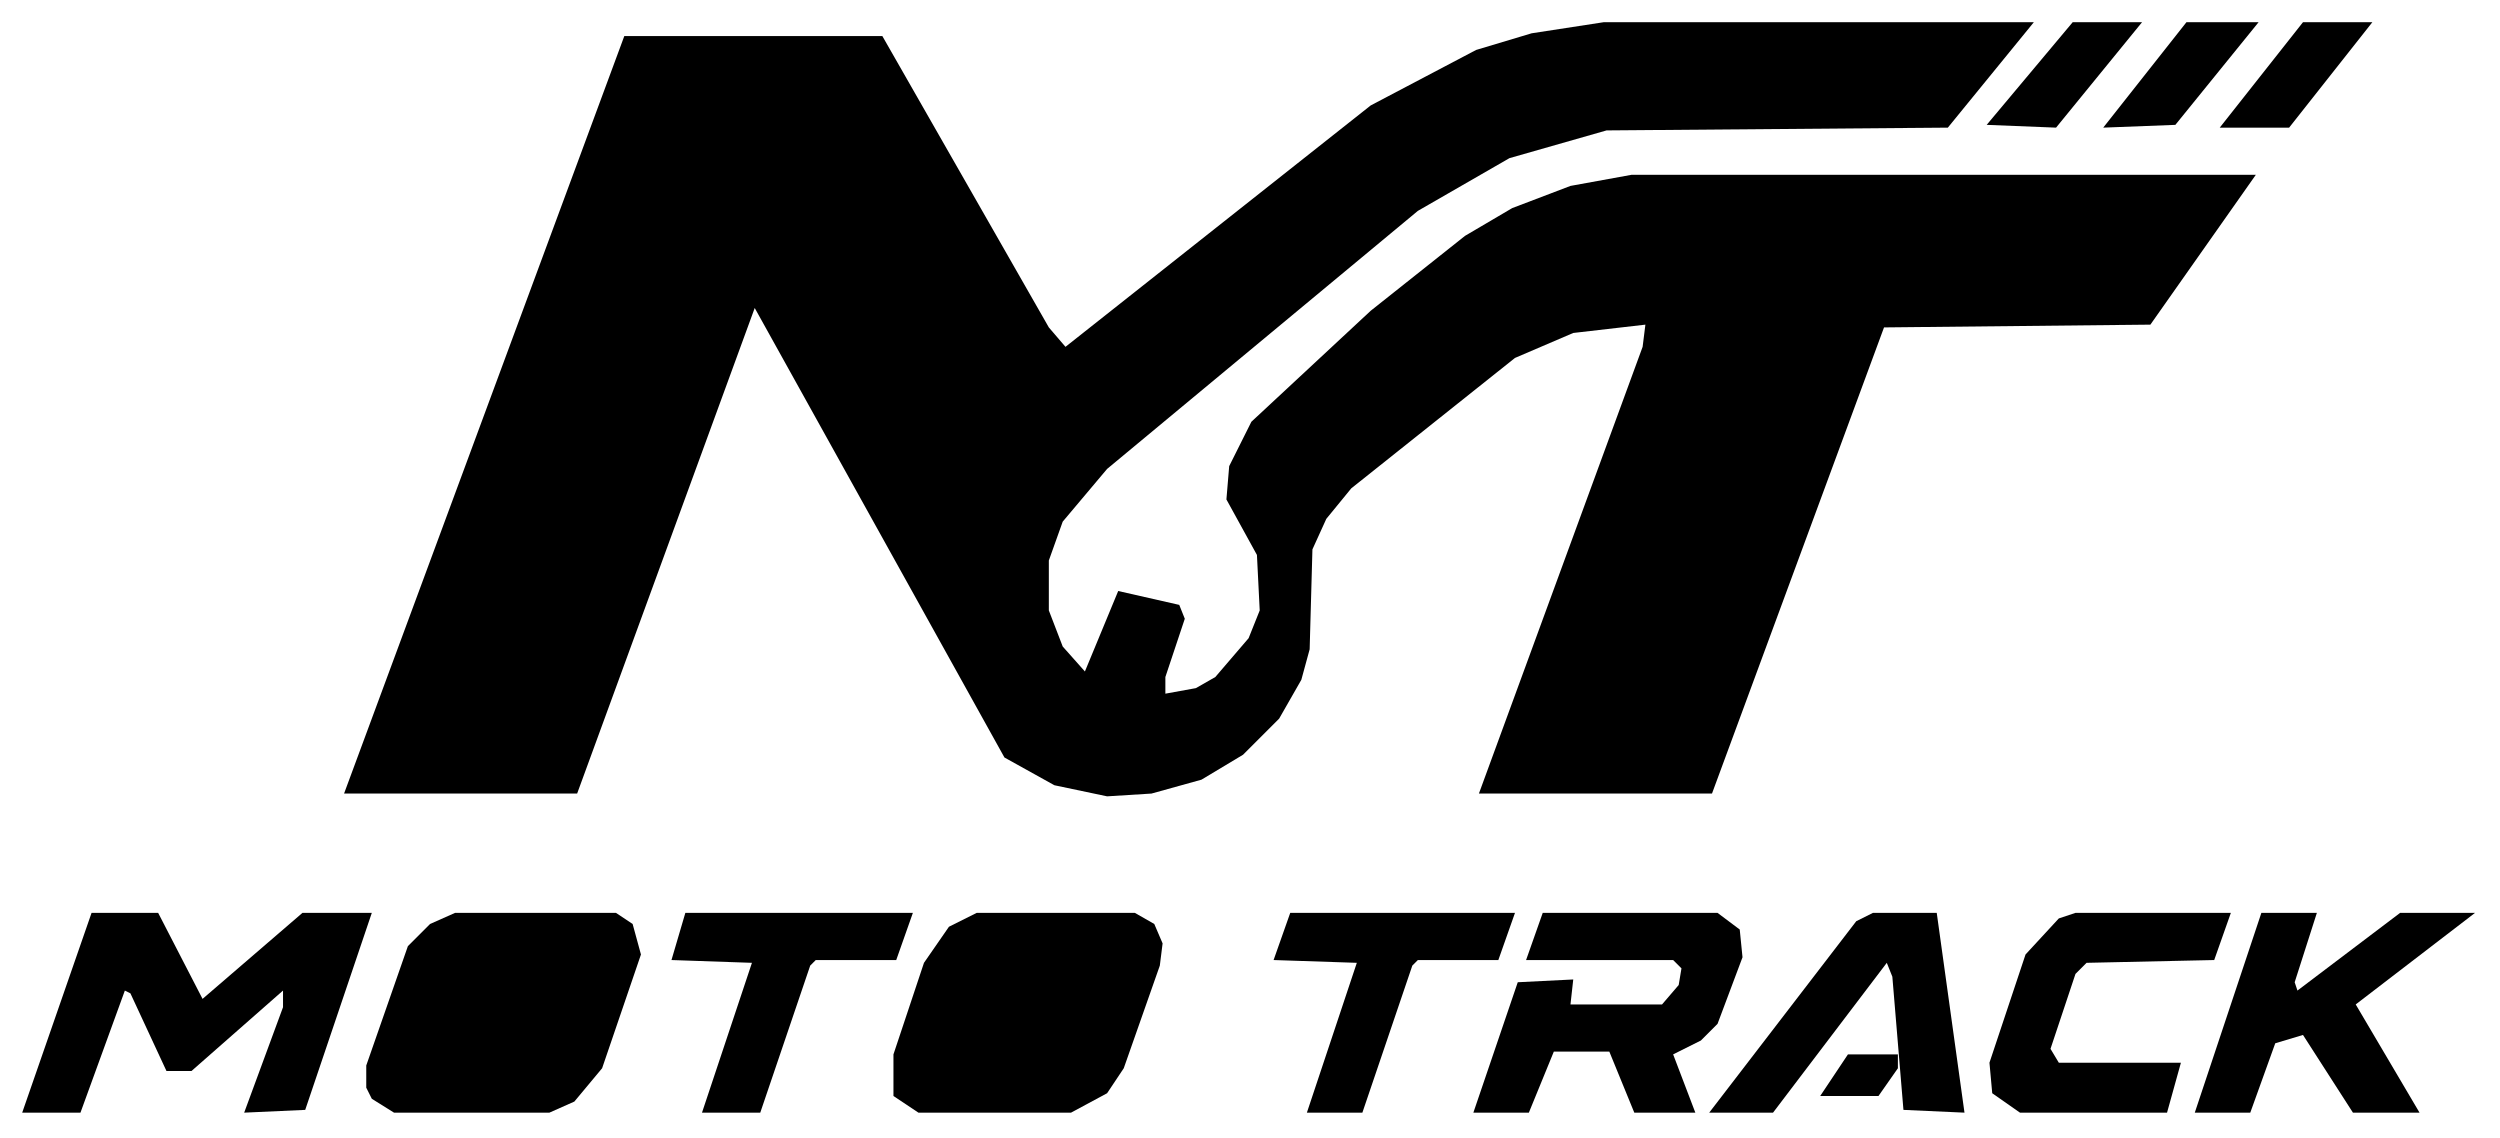
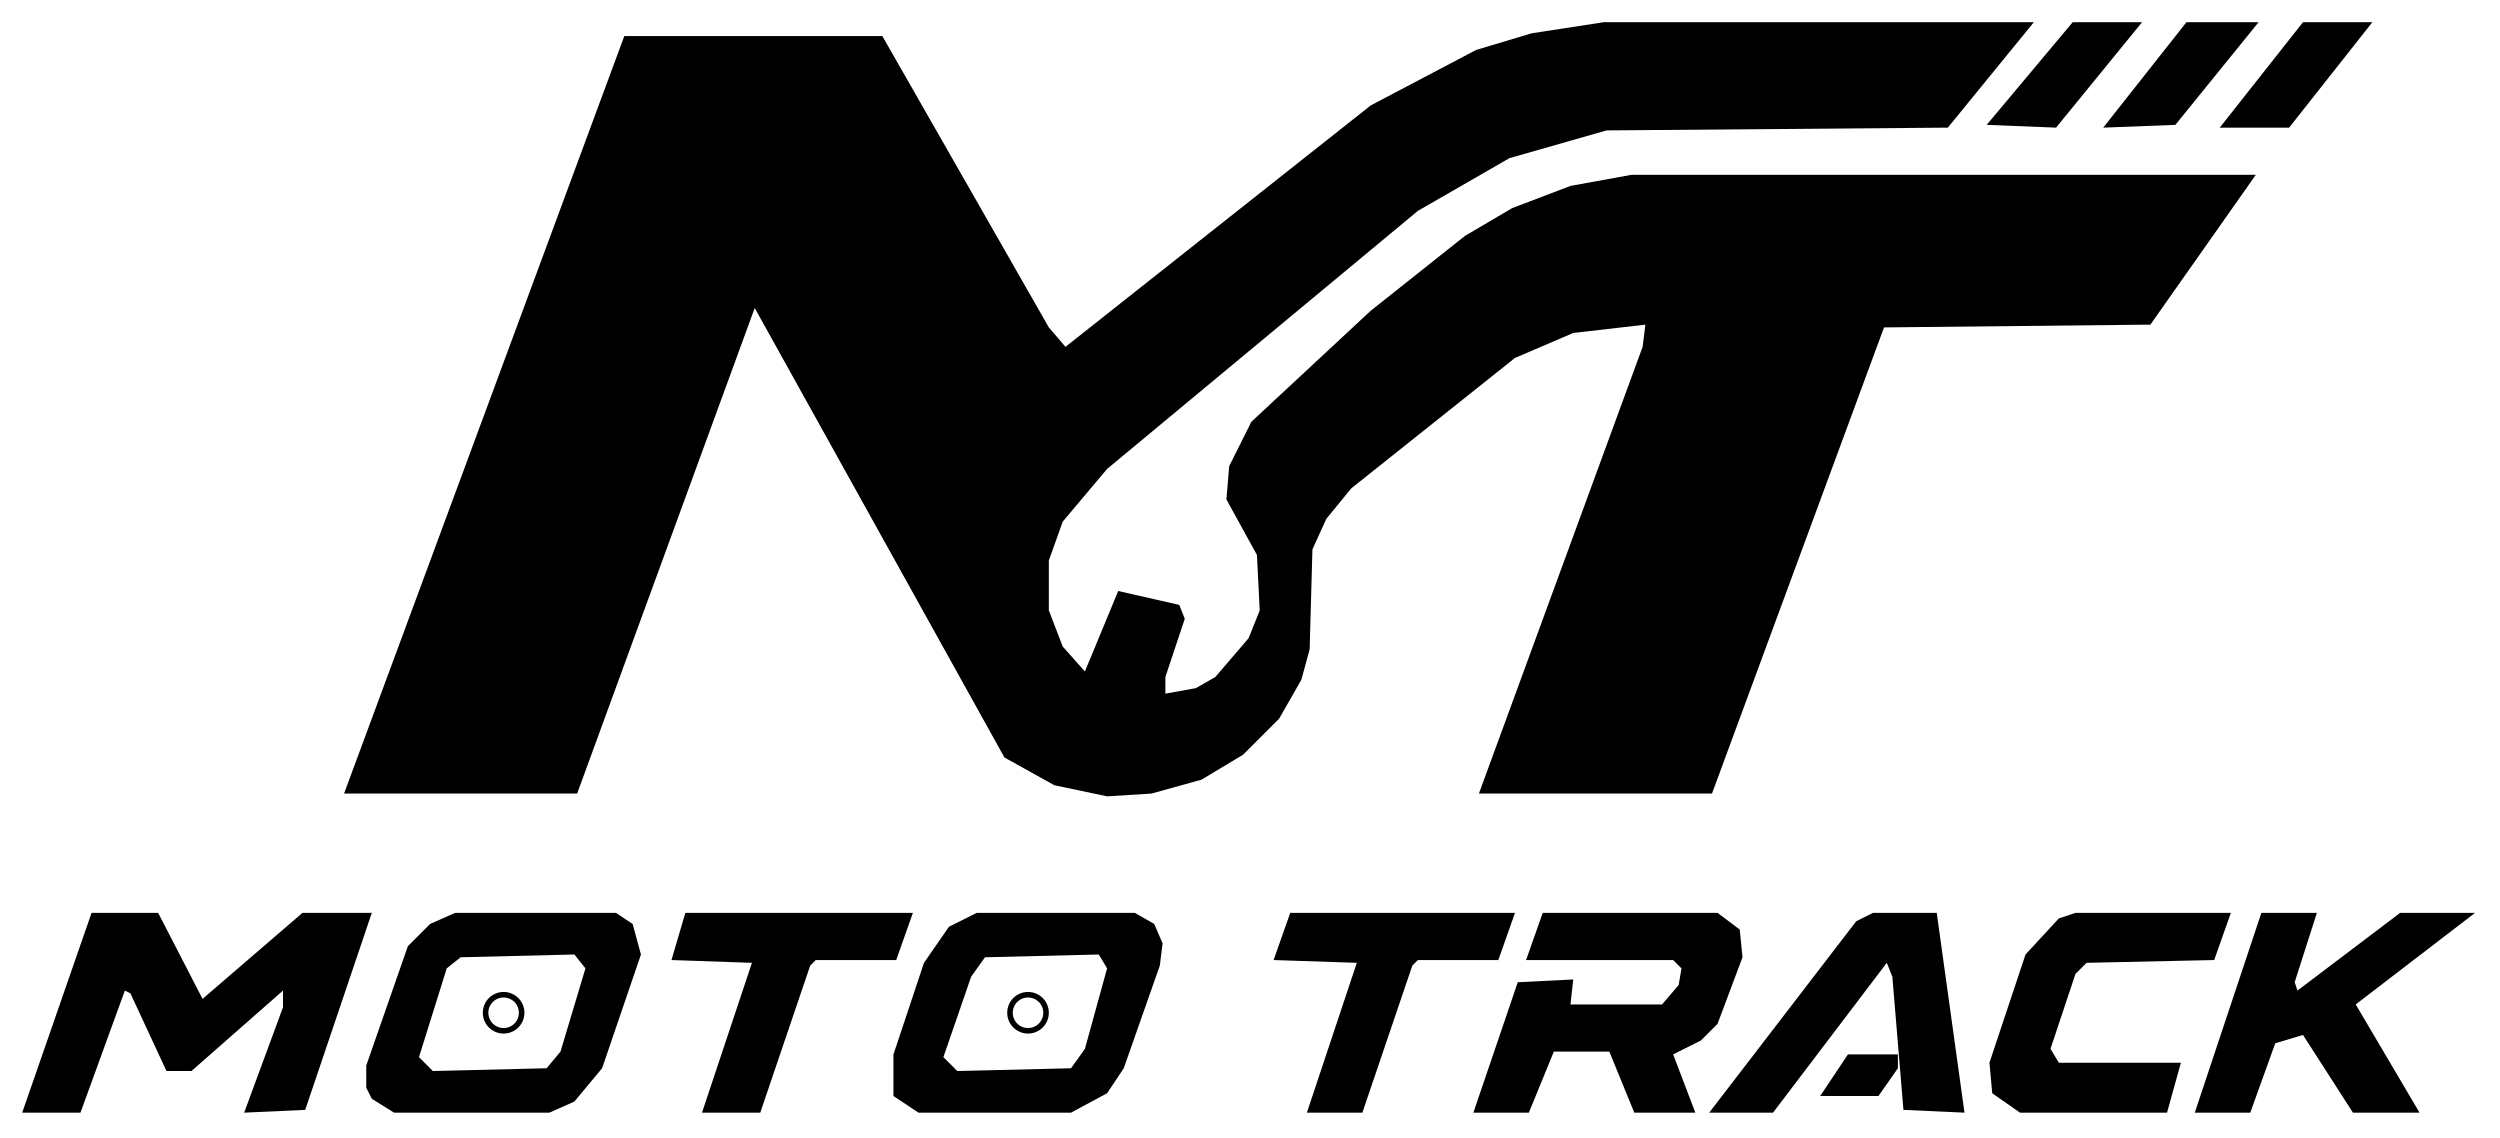
<svg xmlns="http://www.w3.org/2000/svg" viewBox="0 0 901 410" role="img" aria-labelledby="title desc">
  <g fill="#000000" fill-rule="evenodd">
    <path d="M 813 63 L 588 63 L 566 67 L 545 75 L 528 85 L 494 112 L 451 152 L 443 168 L 442 180 L 453 200 L 454 220 L 450 230 L 438 244 L 431 248 L 420 250 L 420 244 L 427 223 L 425 218 L 403 213 L 391 242 L 383 233 L 378 220 L 378 202 L 383 188 L 399 169 L 511 76 L 544 57 L 579 47 L 702 46 L 733 8 L 578 8 L 552 12 L 532 18 L 494 38 L 384 125 L 378 118 L 318 13 L 225 13 L 124 286 L 208 286 L 272 111 L 362 273 L 380 283 L 399 287 L 415 286 L 433 281 L 448 272 L 461 259 L 469 245 L 472 234 L 473 198 L 478 187 L 487 176 L 546 129 L 567 120 L 593 117 L 592 125 L 533 286 L 617 286 L 679 118 L 775 117 Z" />
    <path d="M 814 8 L 788 8 L 758 46 L 784 45 Z" />
    <path d="M 772 8 L 747 8 L 716 45 L 741 46 Z" />
    <path d="M 855 8 L 830 8 L 800 46 L 825 46 Z" />
    <path d="M 656 395 L 677 395 L 684 385 L 684 380 L 666 380 Z" />
  </g>
  <g fill="#000000" fill-rule="evenodd">
-     <path d="M 155 333 L 147 341 L 132 384 L 132 392 L 134 396 L 142 401 L 198 401 L 207 397 L 217 385 L 231 344 L 228 333 L 222 329 L 164 329 Z" />
-     <path d="M 342 334 L 333 347 L 322 380 L 322 395 L 331 401 L 386 401 L 399 394 L 405 385 L 418 348 L 419 340 L 416 333 L 409 329 L 352 329 Z" />
+     <path d="M 155 333 L 147 341 L 132 384 L 132 392 L 134 396 L 142 401 L 198 401 L 207 397 L 217 385 L 231 344 L 228 333 L 222 329 L 164 329 Z M 166 345 L 207 344 L 211 349 L 202 379 L 197 385 L 156 386 L 151 381 L 161 349 Z" />
+     <path d="M 342 334 L 333 347 L 322 380 L 322 395 L 331 401 L 386 401 L 399 394 L 405 385 L 418 348 L 419 340 L 416 333 L 409 329 L 352 329 Z M 355 345 L 396 344 L 399 349 L 391 378 L 386 385 L 345 386 L 340 381 L 350 352 Z" />
    <path d="M 33 329 L 8 401 L 29 401 L 45 357 L 47 358 L 60 386 L 69 386 L 102 357 L 102 363 L 88 401 L 110 400 L 134 329 L 109 329 L 73 360 L 57 329 Z" />
    <path d="M 556 329 L 550 346 L 603 346 L 606 349 L 605 355 L 599 362 L 566 362 L 567 353 L 547 354 L 531 401 L 551 401 L 560 379 L 580 379 L 589 401 L 611 401 L 603 380 L 613 375 L 619 369 L 628 345 L 627 335 L 619 329 Z" />
    <path d="M 815 329 L 791 401 L 811 401 L 820 376 L 830 373 L 848 401 L 872 401 L 849 362 L 892 329 L 865 329 L 828 357 L 827 354 L 835 329 Z" />
    <path d="M 742 331 L 730 344 L 717 383 L 718 394 L 728 401 L 781 401 L 786 383 L 742 383 L 739 378 L 748 351 L 752 347 L 798 346 L 804 329 L 748 329 Z" />
    <path d="M 698 329 L 675 329 L 669 332 L 616 401 L 639 401 L 680 347 L 682 352 L 686 400 L 708 401 Z" />
    <path d="M 253 401 L 274 401 L 292 348 L 294 346 L 323 346 L 329 329 L 247 329 L 242 346 L 271 347 Z" />
    <path d="M 471 401 L 491 401 L 509 348 L 511 346 L 540 346 L 546 329 L 465 329 L 459 346 L 489 347 Z" />
-     <path d="M 168 347 L 204 346 L 207 349 L 199 377 L 195 382 L 158 383 L 155 380 L 164 351 Z" />
-     <path d="M 357 347 L 392 346 L 395 349 L 388 375 L 383 382 L 347 383 L 344 380 L 352 353 Z" />
+     <circle cx="181.5" cy="365" r="6.5" fill="none" stroke="#000000" stroke-width="2" />
+     <circle cx="370.5" cy="365" r="6.5" fill="none" stroke="#000000" stroke-width="2" />
  </g>
</svg>
